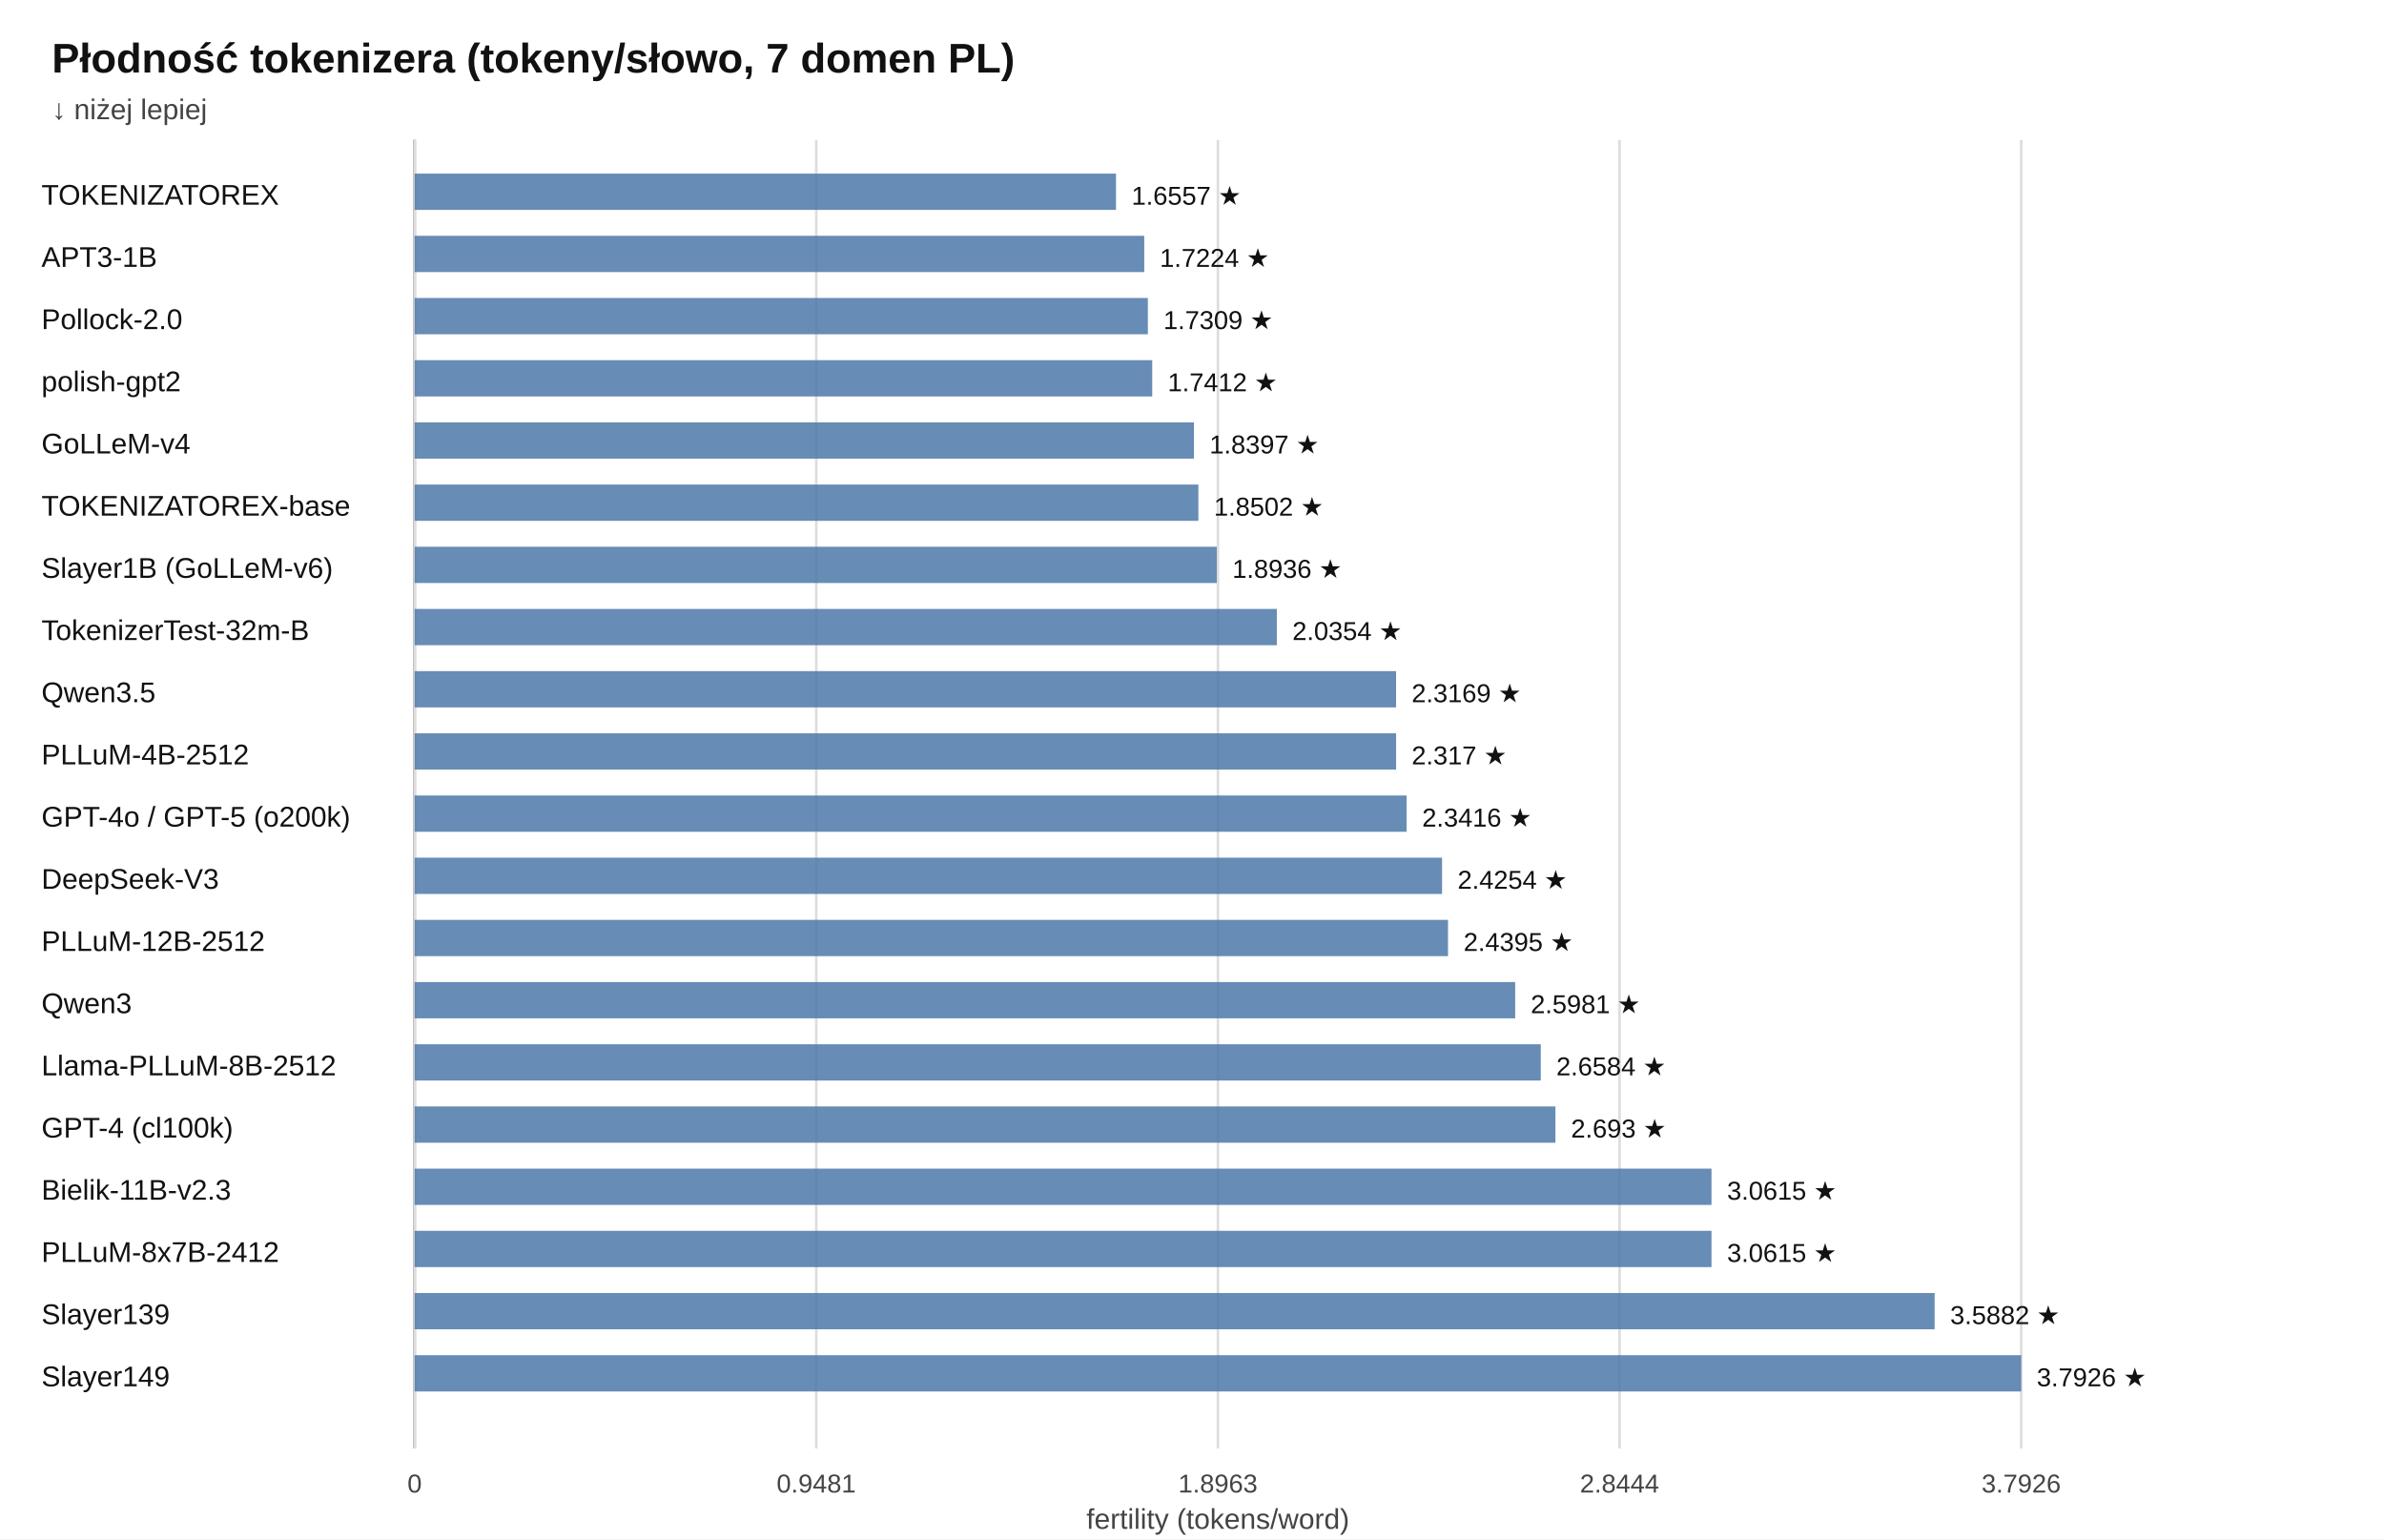
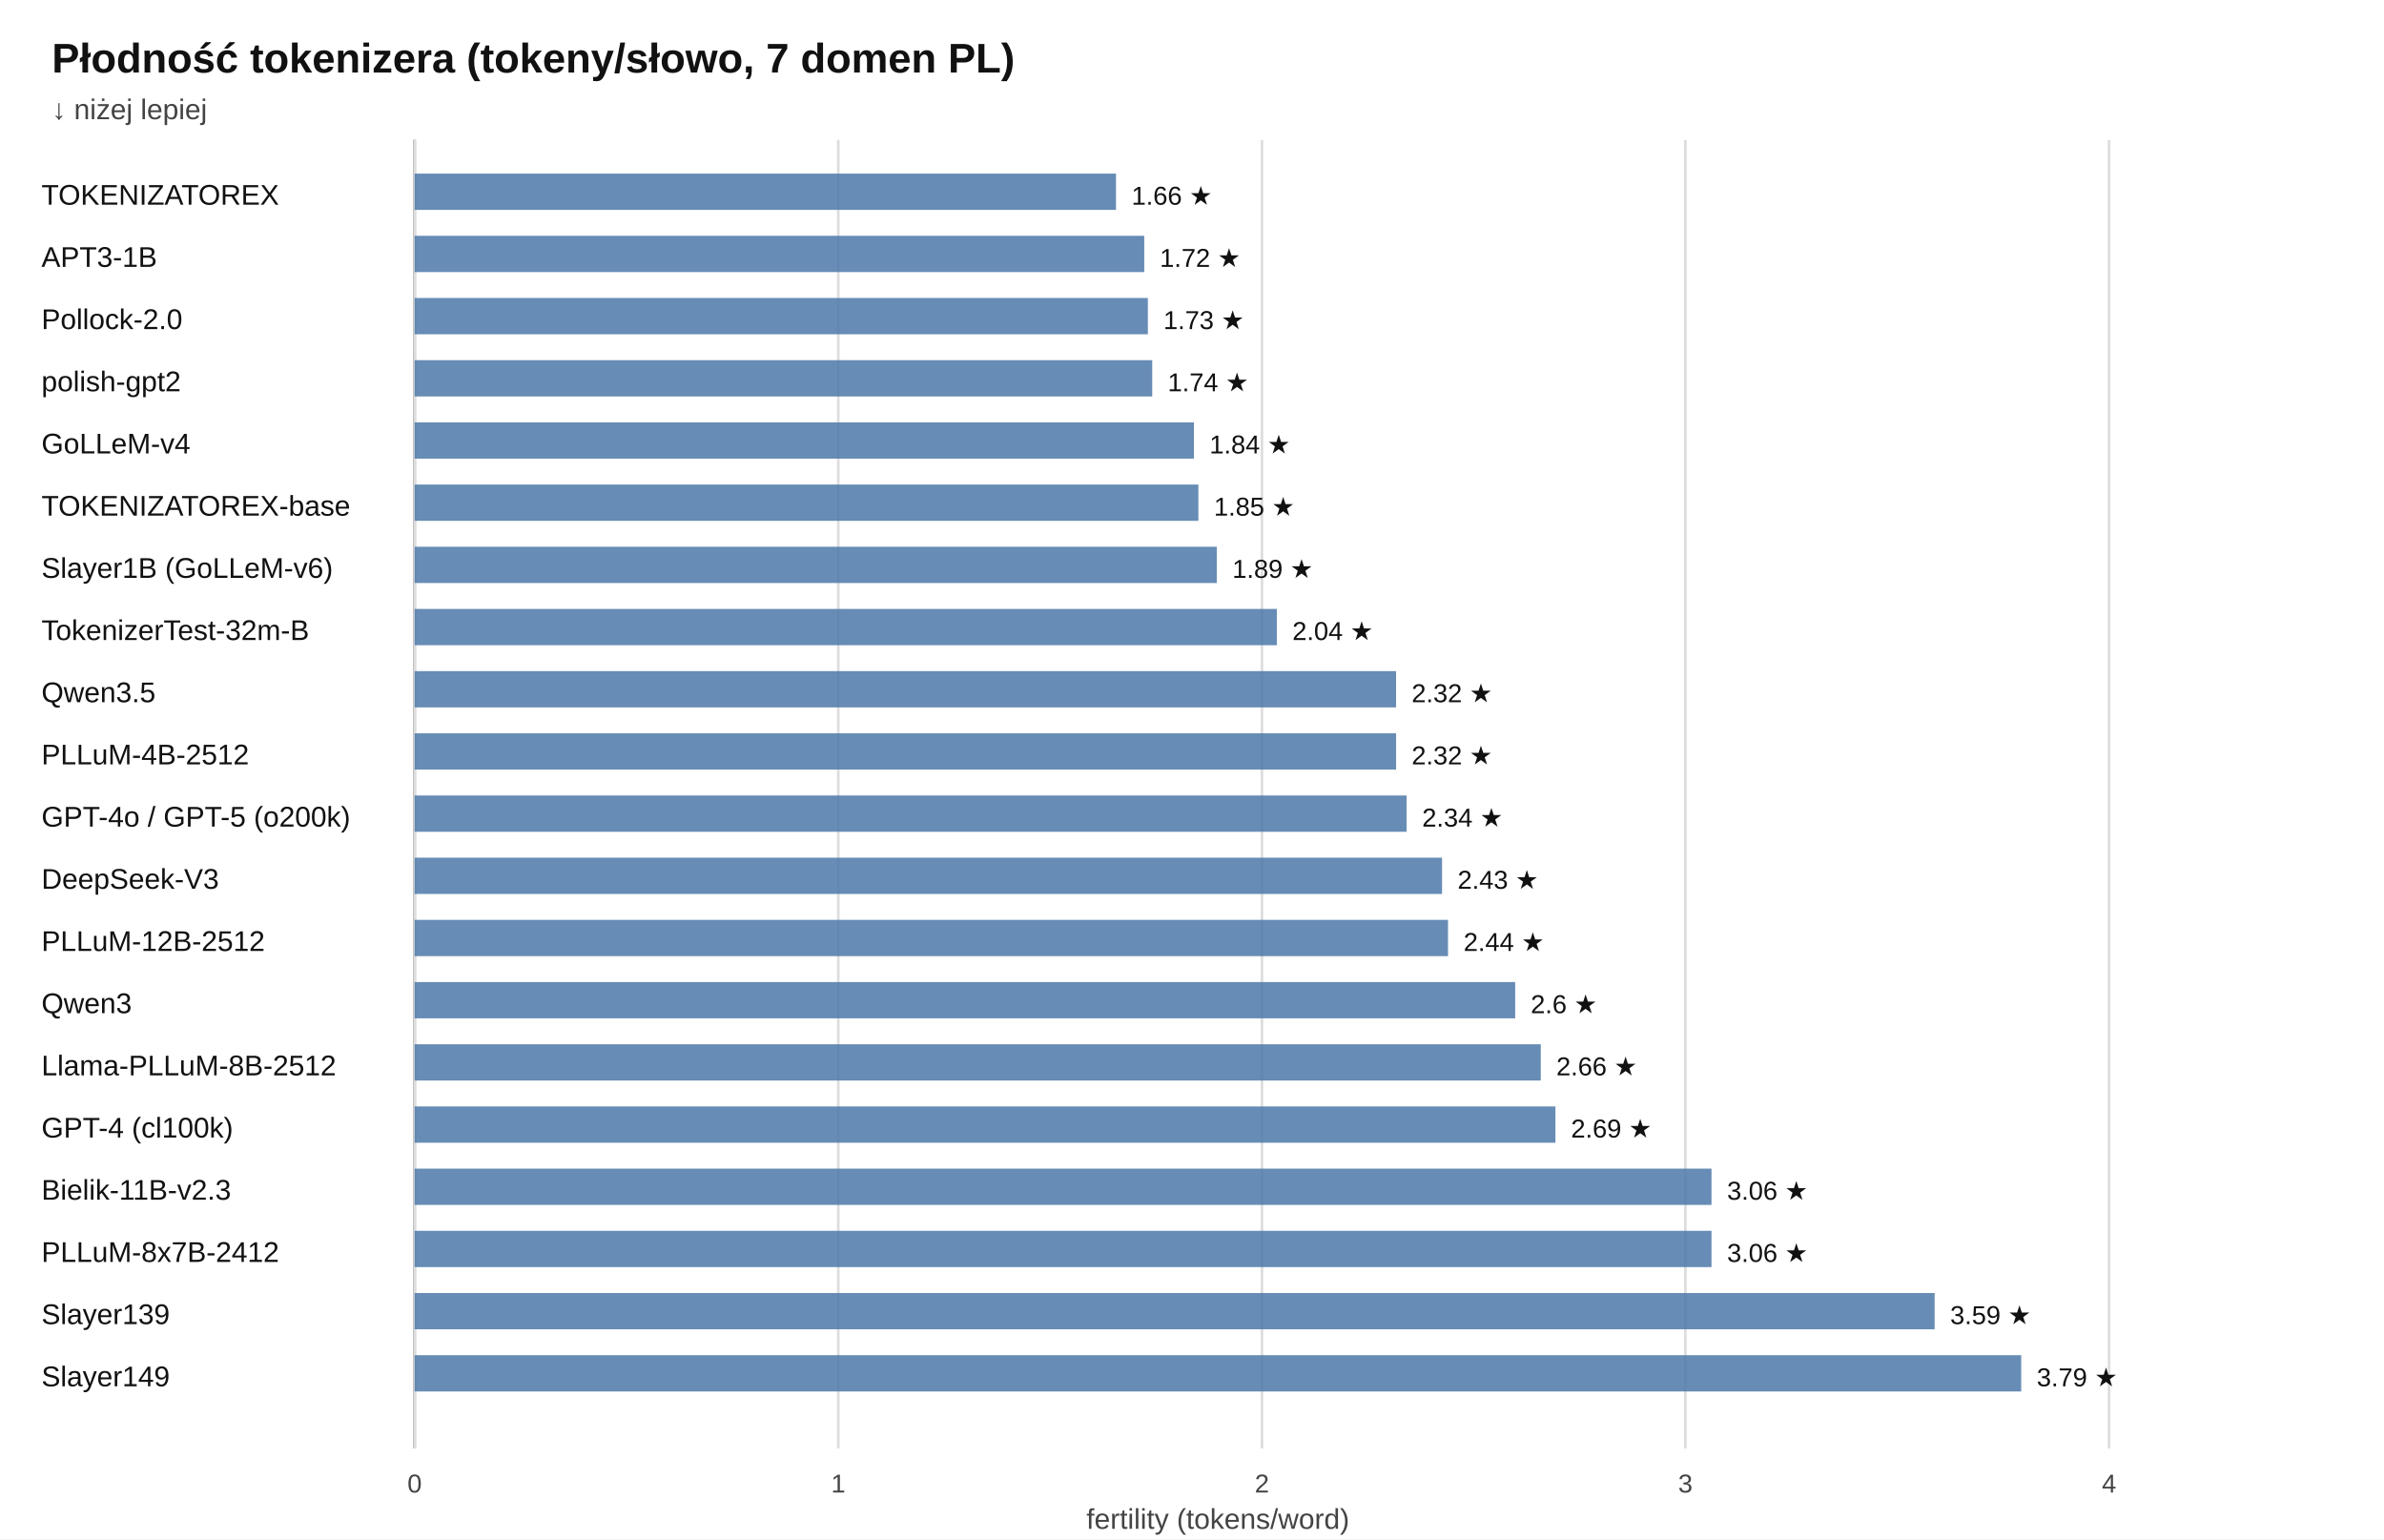
<svg xmlns="http://www.w3.org/2000/svg" width="920" height="594" viewBox="0 0 920 594" font-family="Arial, sans-serif">
  <rect width="100%" height="100%" fill="white" />
  <text x="20" y="28" font-size="16" font-weight="bold" fill="#111">Płodność tokenizera (tokeny/słowo, 7 domen PL)</text>
  <text x="20" y="46" font-size="11" fill="#444">↓ niżej lepiej</text>
  <line x1="160" y1="54" x2="160" y2="559" stroke="#555" />
  <line x1="160.0" y1="54" x2="160.0" y2="559" stroke="#ddd" />
  <text x="160.0" y="576" font-size="10" text-anchor="middle" fill="#444">0</text>
-   <line x1="315.0" y1="54" x2="315.0" y2="559" stroke="#ddd" />
-   <text x="315.0" y="576" font-size="10" text-anchor="middle" fill="#444">0.9481</text>
-   <line x1="470.0" y1="54" x2="470.0" y2="559" stroke="#ddd" />
-   <text x="470.0" y="576" font-size="10" text-anchor="middle" fill="#444">1.8963</text>
-   <line x1="625.0" y1="54" x2="625.0" y2="559" stroke="#ddd" />
-   <text x="625.0" y="576" font-size="10" text-anchor="middle" fill="#444">2.8444</text>
-   <line x1="780.0" y1="54" x2="780.0" y2="559" stroke="#ddd" />
-   <text x="780.0" y="576" font-size="10" text-anchor="middle" fill="#444">3.7926</text>
+   <line x1="323.5" y1="54" x2="323.5" y2="559" stroke="#ddd" />
+   <text x="323.5" y="576" font-size="10" text-anchor="middle" fill="#444">1</text>
+   <line x1="487.0" y1="54" x2="487.0" y2="559" stroke="#ddd" />
+   <text x="487.0" y="576" font-size="10" text-anchor="middle" fill="#444">2</text>
+   <line x1="650.4" y1="54" x2="650.4" y2="559" stroke="#ddd" />
+   <text x="650.4" y="576" font-size="10" text-anchor="middle" fill="#444">3</text>
+   <line x1="813.9" y1="54" x2="813.9" y2="559" stroke="#ddd" />
+   <text x="813.9" y="576" font-size="10" text-anchor="middle" fill="#444">4</text>
  <text x="470.0" y="590" font-size="11" text-anchor="middle" fill="#444">fertility (tokens/word)</text>
  <text x="16" y="79" font-size="11" fill="#111">TOKENIZATOREX</text>
  <rect x="160" y="67" width="270.67" height="14" fill="#4c78a8" opacity="0.85" />
-   <text x="436.67" y="79" font-size="10" fill="#111">1.6557 ★</text>
+   <text x="436.67" y="79" font-size="10" fill="#111">1.66 ★</text>
  <text x="16" y="103" font-size="11" fill="#111">APT3-1B</text>
  <rect x="160" y="91" width="281.57" height="14" fill="#4c78a8" opacity="0.85" />
-   <text x="447.57" y="103" font-size="10" fill="#111">1.7224 ★</text>
+   <text x="447.57" y="103" font-size="10" fill="#111">1.72 ★</text>
  <text x="16" y="127" font-size="11" fill="#111">Pollock-2.0</text>
  <rect x="160" y="115" width="282.97" height="14" fill="#4c78a8" opacity="0.85" />
-   <text x="448.97" y="127" font-size="10" fill="#111">1.7309 ★</text>
+   <text x="448.97" y="127" font-size="10" fill="#111">1.73 ★</text>
  <text x="16" y="151" font-size="11" fill="#111">polish-gpt2</text>
  <rect x="160" y="139" width="284.65" height="14" fill="#4c78a8" opacity="0.85" />
-   <text x="450.65" y="151" font-size="10" fill="#111">1.7412 ★</text>
+   <text x="450.65" y="151" font-size="10" fill="#111">1.74 ★</text>
  <text x="16" y="175" font-size="11" fill="#111">GoLLeM-v4</text>
  <rect x="160" y="163" width="300.75" height="14" fill="#4c78a8" opacity="0.85" />
-   <text x="466.75" y="175" font-size="10" fill="#111">1.8397 ★</text>
+   <text x="466.75" y="175" font-size="10" fill="#111">1.84 ★</text>
  <text x="16" y="199" font-size="11" fill="#111">TOKENIZATOREX-base</text>
  <rect x="160" y="187" width="302.46" height="14" fill="#4c78a8" opacity="0.85" />
-   <text x="468.46" y="199" font-size="10" fill="#111">1.8502 ★</text>
+   <text x="468.46" y="199" font-size="10" fill="#111">1.85 ★</text>
  <text x="16" y="223" font-size="11" fill="#111">Slayer1B (GoLLeM-v6)</text>
  <rect x="160" y="211" width="309.56" height="14" fill="#4c78a8" opacity="0.85" />
-   <text x="475.56" y="223" font-size="10" fill="#111">1.8936 ★</text>
+   <text x="475.56" y="223" font-size="10" fill="#111">1.89 ★</text>
  <text x="16" y="247" font-size="11" fill="#111">TokenizerTest-32m-B</text>
  <rect x="160" y="235" width="332.74" height="14" fill="#4c78a8" opacity="0.85" />
-   <text x="498.74" y="247" font-size="10" fill="#111">2.0354 ★</text>
+   <text x="498.74" y="247" font-size="10" fill="#111">2.04 ★</text>
  <text x="16" y="271" font-size="11" fill="#111">Qwen3.5</text>
  <rect x="160" y="259" width="378.76" height="14" fill="#4c78a8" opacity="0.85" />
-   <text x="544.76" y="271" font-size="10" fill="#111">2.3169 ★</text>
+   <text x="544.76" y="271" font-size="10" fill="#111">2.32 ★</text>
  <text x="16" y="295" font-size="11" fill="#111">PLLuM-4B-2512</text>
  <rect x="160" y="283" width="378.77" height="14" fill="#4c78a8" opacity="0.85" />
-   <text x="544.77" y="295" font-size="10" fill="#111">2.317 ★</text>
+   <text x="544.77" y="295" font-size="10" fill="#111">2.32 ★</text>
  <text x="16" y="319" font-size="11" fill="#111">GPT-4o / GPT-5 (o200k)</text>
  <rect x="160" y="307" width="382.81" height="14" fill="#4c78a8" opacity="0.85" />
-   <text x="548.81" y="319" font-size="10" fill="#111">2.3416 ★</text>
+   <text x="548.81" y="319" font-size="10" fill="#111">2.34 ★</text>
  <text x="16" y="343" font-size="11" fill="#111">DeepSeek-V3</text>
  <rect x="160" y="331" width="396.50" height="14" fill="#4c78a8" opacity="0.85" />
-   <text x="562.50" y="343" font-size="10" fill="#111">2.4254 ★</text>
+   <text x="562.50" y="343" font-size="10" fill="#111">2.43 ★</text>
  <text x="16" y="367" font-size="11" fill="#111">PLLuM-12B-2512</text>
  <rect x="160" y="355" width="398.80" height="14" fill="#4c78a8" opacity="0.85" />
-   <text x="564.80" y="367" font-size="10" fill="#111">2.4395 ★</text>
+   <text x="564.80" y="367" font-size="10" fill="#111">2.44 ★</text>
  <text x="16" y="391" font-size="11" fill="#111">Qwen3</text>
  <rect x="160" y="379" width="424.72" height="14" fill="#4c78a8" opacity="0.85" />
-   <text x="590.72" y="391" font-size="10" fill="#111">2.5981 ★</text>
+   <text x="590.72" y="391" font-size="10" fill="#111">2.6 ★</text>
  <text x="16" y="415" font-size="11" fill="#111">Llama-PLLuM-8B-2512</text>
  <rect x="160" y="403" width="434.59" height="14" fill="#4c78a8" opacity="0.85" />
-   <text x="600.59" y="415" font-size="10" fill="#111">2.6584 ★</text>
+   <text x="600.59" y="415" font-size="10" fill="#111">2.66 ★</text>
  <text x="16" y="439" font-size="11" fill="#111">GPT-4 (cl100k)</text>
  <rect x="160" y="427" width="440.25" height="14" fill="#4c78a8" opacity="0.85" />
-   <text x="606.25" y="439" font-size="10" fill="#111">2.693 ★</text>
+   <text x="606.25" y="439" font-size="10" fill="#111">2.69 ★</text>
  <text x="16" y="463" font-size="11" fill="#111">Bielik-11B-v2.3</text>
  <rect x="160" y="451" width="500.48" height="14" fill="#4c78a8" opacity="0.85" />
-   <text x="666.48" y="463" font-size="10" fill="#111">3.0615 ★</text>
+   <text x="666.48" y="463" font-size="10" fill="#111">3.06 ★</text>
  <text x="16" y="487" font-size="11" fill="#111">PLLuM-8x7B-2412</text>
  <rect x="160" y="475" width="500.48" height="14" fill="#4c78a8" opacity="0.85" />
-   <text x="666.48" y="487" font-size="10" fill="#111">3.0615 ★</text>
+   <text x="666.48" y="487" font-size="10" fill="#111">3.06 ★</text>
  <text x="16" y="511" font-size="11" fill="#111">Slayer139</text>
  <rect x="160" y="499" width="586.59" height="14" fill="#4c78a8" opacity="0.85" />
-   <text x="752.59" y="511" font-size="10" fill="#111">3.5882 ★</text>
+   <text x="752.59" y="511" font-size="10" fill="#111">3.59 ★</text>
  <text x="16" y="535" font-size="11" fill="#111">Slayer149</text>
  <rect x="160" y="523" width="620.00" height="14" fill="#4c78a8" opacity="0.85" />
-   <text x="786.00" y="535" font-size="10" fill="#111">3.7926 ★</text>
+   <text x="786.00" y="535" font-size="10" fill="#111">3.79 ★</text>
</svg>
